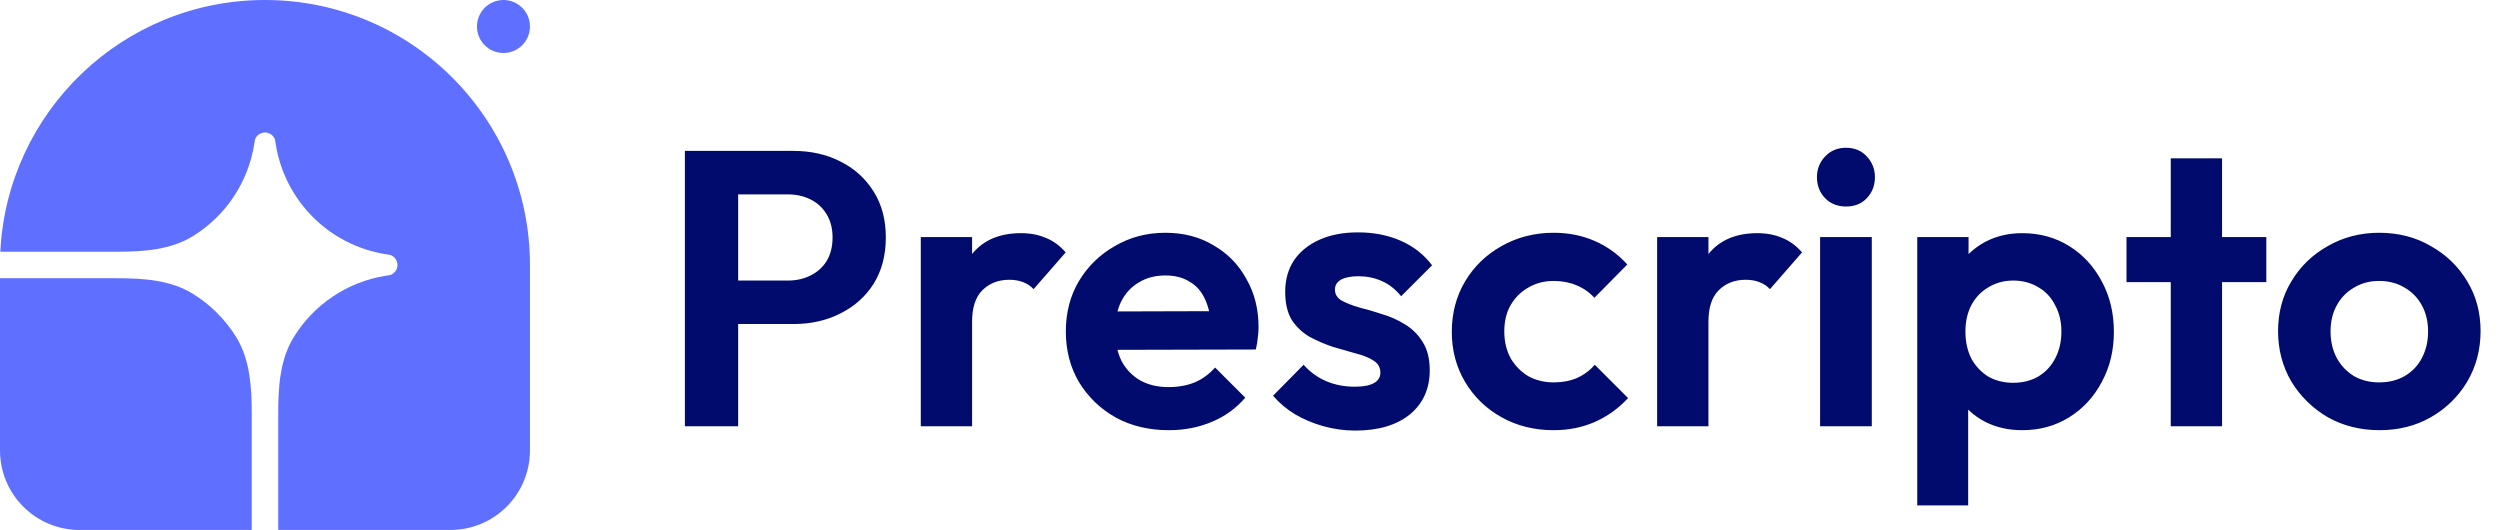
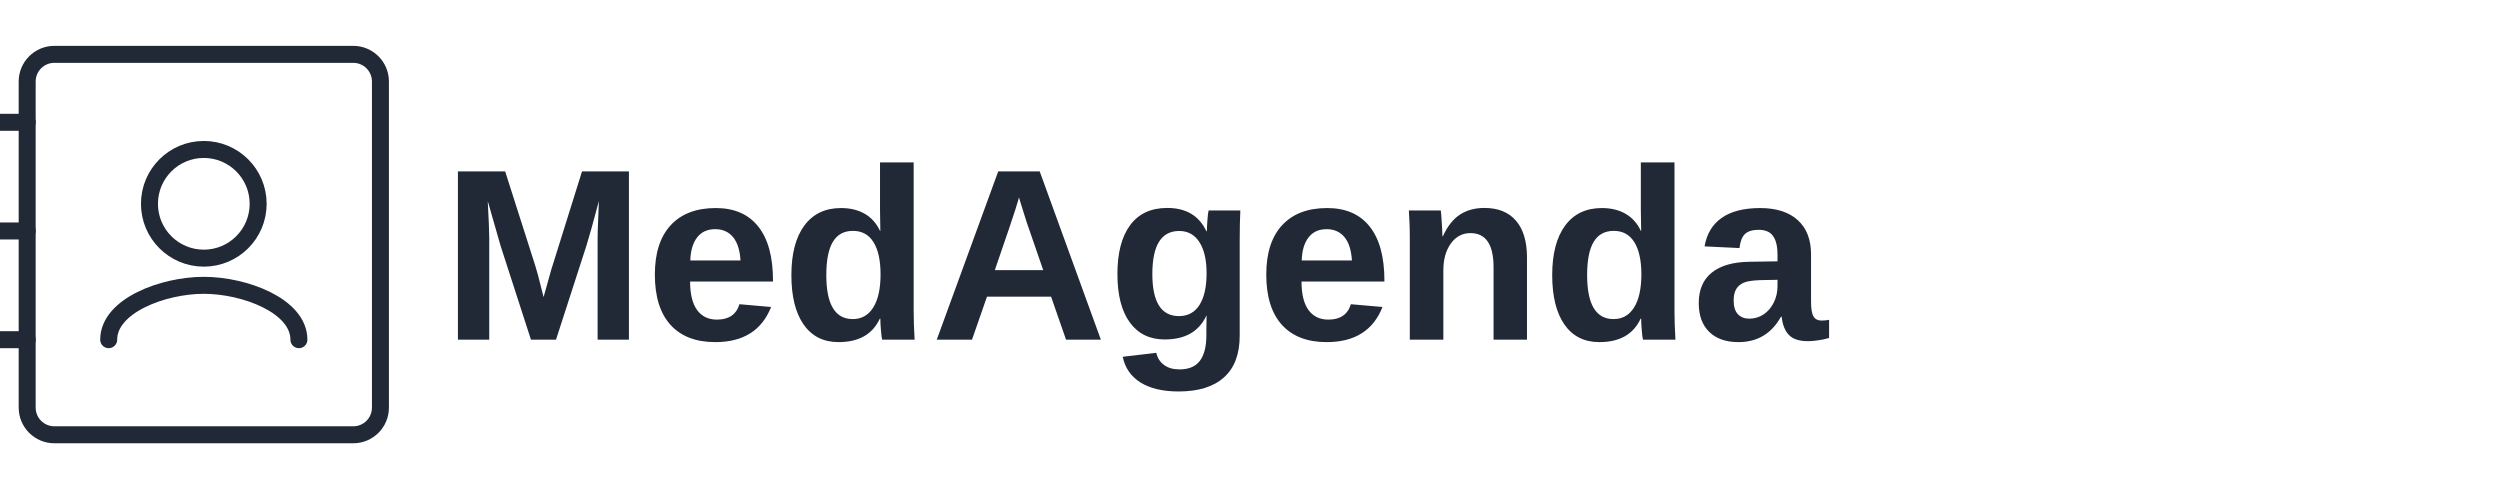
- <svg xmlns="http://www.w3.org/2000/svg" width="217" height="46" viewBox="0 0 217 46" fill="none">
-   <path d="M23 0C35.703 0 46 10.297 46 23V39.1C46 40.93 45.273 42.685 43.979 43.979C42.685 45.273 40.93 46 39.1 46H24.15V35.91C24.15 33.608 24.29 31.223 25.497 29.263C26.362 27.859 27.518 26.657 28.888 25.738C30.258 24.82 31.81 24.208 33.437 23.942L33.878 23.871C34.059 23.808 34.217 23.691 34.328 23.535C34.44 23.379 34.5 23.192 34.5 23C34.5 22.808 34.44 22.621 34.328 22.465C34.217 22.309 34.059 22.192 33.878 22.129L33.437 22.058C31.059 21.67 28.863 20.544 27.159 18.84C25.456 17.137 24.33 14.941 23.942 12.563L23.87 12.122C23.808 11.941 23.691 11.783 23.535 11.671C23.379 11.56 23.192 11.5 23 11.5C22.808 11.5 22.621 11.56 22.465 11.671C22.309 11.783 22.191 11.941 22.129 12.122L22.058 12.563C21.792 14.19 21.18 15.742 20.261 17.111C19.343 18.481 18.141 19.638 16.737 20.502C14.777 21.71 12.392 21.85 10.09 21.85H0.027C0.629 9.682 10.683 0 23 0Z" fill="#5F6FFF" />
-   <path d="M0 24.15H10.09C12.392 24.15 14.777 24.29 16.737 25.498C18.269 26.442 19.558 27.731 20.502 29.263C21.71 31.223 21.85 33.608 21.85 35.91V46H6.9C5.07 46 3.315 45.273 2.021 43.979C0.727 42.685 0 40.93 0 39.1L0 24.15ZM46 2.3C46 2.91 45.758 3.495 45.326 3.926C44.895 4.358 44.31 4.6 43.7 4.6C43.09 4.6 42.505 4.358 42.074 3.926C41.642 3.495 41.4 2.91 41.4 2.3C41.4 1.69 41.642 1.105 42.074 0.674C42.505 0.242 43.09 0 43.7 0C44.31 0 44.895 0.242 45.326 0.674C45.758 1.105 46 1.69 46 2.3Z" fill="#5F6FFF" />
-   <path d="M62.848 28.126V24.352H68.39C69.115 24.352 69.773 24.205 70.362 23.91C70.951 23.615 71.416 23.196 71.756 22.652C72.096 22.085 72.266 21.405 72.266 20.612C72.266 19.841 72.096 19.173 71.756 18.606C71.416 18.039 70.951 17.609 70.362 17.314C69.773 17.019 69.115 16.872 68.39 16.872H62.848V13.098H68.866C70.385 13.098 71.745 13.404 72.946 14.016C74.17 14.628 75.133 15.501 75.836 16.634C76.539 17.745 76.89 19.071 76.89 20.612C76.89 22.153 76.539 23.491 75.836 24.624C75.133 25.735 74.17 26.596 72.946 27.208C71.745 27.82 70.385 28.126 68.866 28.126H62.848ZM59.448 37V13.098H64.072V37H59.448ZM79.923 37V20.578H84.377V37H79.923ZM84.377 27.922L82.643 26.766C82.847 24.749 83.436 23.162 84.411 22.006C85.386 20.827 86.791 20.238 88.627 20.238C89.421 20.238 90.135 20.374 90.769 20.646C91.404 20.895 91.982 21.315 92.503 21.904L89.715 25.1C89.466 24.828 89.16 24.624 88.797 24.488C88.457 24.352 88.061 24.284 87.607 24.284C86.655 24.284 85.873 24.59 85.261 25.202C84.672 25.791 84.377 26.698 84.377 27.922ZM101.457 37.34C99.734 37.34 98.204 36.977 96.867 36.252C95.529 35.504 94.464 34.484 93.671 33.192C92.9 31.9 92.515 30.427 92.515 28.772C92.515 27.14 92.889 25.689 93.637 24.42C94.407 23.128 95.45 22.108 96.765 21.36C98.079 20.589 99.541 20.204 101.151 20.204C102.738 20.204 104.132 20.567 105.333 21.292C106.557 21.995 107.509 22.969 108.189 24.216C108.892 25.44 109.243 26.834 109.243 28.398C109.243 28.693 109.22 28.999 109.175 29.316C109.152 29.611 109.096 29.951 109.005 30.336L95.201 30.37V27.038L106.931 27.004L105.129 28.398C105.084 27.423 104.902 26.607 104.585 25.95C104.29 25.293 103.848 24.794 103.259 24.454C102.692 24.091 101.99 23.91 101.151 23.91C100.267 23.91 99.496 24.114 98.839 24.522C98.181 24.907 97.671 25.463 97.309 26.188C96.969 26.891 96.799 27.729 96.799 28.704C96.799 29.701 96.98 30.574 97.343 31.322C97.728 32.047 98.272 32.614 98.975 33.022C99.677 33.407 100.494 33.6 101.423 33.6C102.262 33.6 103.021 33.464 103.701 33.192C104.381 32.897 104.97 32.467 105.469 31.9L108.087 34.518C107.294 35.447 106.319 36.15 105.163 36.626C104.03 37.102 102.794 37.34 101.457 37.34ZM117.641 37.374C116.712 37.374 115.794 37.249 114.887 37C114.003 36.751 113.187 36.411 112.439 35.98C111.691 35.527 111.045 34.983 110.501 34.348L113.153 31.662C113.72 32.297 114.377 32.773 115.125 33.09C115.873 33.407 116.701 33.566 117.607 33.566C118.333 33.566 118.877 33.464 119.239 33.26C119.625 33.056 119.817 32.75 119.817 32.342C119.817 31.889 119.613 31.537 119.205 31.288C118.82 31.039 118.31 30.835 117.675 30.676C117.041 30.495 116.372 30.302 115.669 30.098C114.989 29.871 114.332 29.588 113.697 29.248C113.063 28.885 112.541 28.398 112.133 27.786C111.748 27.151 111.555 26.335 111.555 25.338C111.555 24.295 111.805 23.389 112.303 22.618C112.825 21.847 113.561 21.247 114.513 20.816C115.465 20.385 116.587 20.17 117.879 20.17C119.239 20.17 120.463 20.408 121.551 20.884C122.662 21.36 123.58 22.074 124.305 23.026L121.619 25.712C121.121 25.1 120.554 24.658 119.919 24.386C119.307 24.114 118.639 23.978 117.913 23.978C117.256 23.978 116.746 24.08 116.383 24.284C116.043 24.488 115.873 24.771 115.873 25.134C115.873 25.542 116.066 25.859 116.451 26.086C116.859 26.313 117.381 26.517 118.015 26.698C118.65 26.857 119.307 27.049 119.987 27.276C120.69 27.48 121.347 27.775 121.959 28.16C122.594 28.545 123.104 29.055 123.489 29.69C123.897 30.325 124.101 31.141 124.101 32.138C124.101 33.747 123.523 35.028 122.367 35.98C121.211 36.909 119.636 37.374 117.641 37.374ZM134.857 37.34C133.179 37.34 131.672 36.966 130.335 36.218C128.997 35.47 127.943 34.45 127.173 33.158C126.402 31.866 126.017 30.415 126.017 28.806C126.017 27.174 126.402 25.712 127.173 24.42C127.943 23.128 128.997 22.108 130.335 21.36C131.695 20.589 133.202 20.204 134.857 20.204C136.149 20.204 137.339 20.442 138.427 20.918C139.515 21.394 140.455 22.074 141.249 22.958L138.393 25.848C137.962 25.372 137.441 25.009 136.829 24.76C136.239 24.511 135.582 24.386 134.857 24.386C134.041 24.386 133.304 24.579 132.647 24.964C132.012 25.327 131.502 25.837 131.117 26.494C130.754 27.129 130.573 27.888 130.573 28.772C130.573 29.633 130.754 30.404 131.117 31.084C131.502 31.741 132.012 32.263 132.647 32.648C133.304 33.011 134.041 33.192 134.857 33.192C135.605 33.192 136.273 33.067 136.863 32.818C137.475 32.546 137.996 32.161 138.427 31.662L141.317 34.552C140.478 35.459 139.515 36.15 138.427 36.626C137.339 37.102 136.149 37.34 134.857 37.34ZM143.839 37V20.578H148.293V37H143.839ZM148.293 27.922L146.559 26.766C146.763 24.749 147.353 23.162 148.327 22.006C149.302 20.827 150.707 20.238 152.543 20.238C153.337 20.238 154.051 20.374 154.685 20.646C155.32 20.895 155.898 21.315 156.419 21.904L153.631 25.1C153.382 24.828 153.076 24.624 152.713 24.488C152.373 24.352 151.977 24.284 151.523 24.284C150.571 24.284 149.789 24.59 149.177 25.202C148.588 25.791 148.293 26.698 148.293 27.922ZM157.984 37V20.578H162.472V37H157.984ZM160.228 17.926C159.502 17.926 158.902 17.688 158.426 17.212C157.95 16.713 157.712 16.101 157.712 15.376C157.712 14.673 157.95 14.073 158.426 13.574C158.902 13.075 159.502 12.826 160.228 12.826C160.976 12.826 161.576 13.075 162.03 13.574C162.506 14.073 162.744 14.673 162.744 15.376C162.744 16.101 162.506 16.713 162.03 17.212C161.576 17.688 160.976 17.926 160.228 17.926ZM175.529 37.34C174.351 37.34 173.285 37.102 172.333 36.626C171.381 36.127 170.622 35.459 170.055 34.62C169.489 33.781 169.183 32.818 169.137 31.73V25.916C169.183 24.828 169.489 23.865 170.055 23.026C170.645 22.165 171.404 21.485 172.333 20.986C173.285 20.487 174.351 20.238 175.529 20.238C177.048 20.238 178.408 20.612 179.609 21.36C180.811 22.108 181.751 23.128 182.431 24.42C183.134 25.712 183.485 27.174 183.485 28.806C183.485 30.415 183.134 31.866 182.431 33.158C181.751 34.45 180.811 35.47 179.609 36.218C178.408 36.966 177.048 37.34 175.529 37.34ZM174.747 33.226C175.563 33.226 176.289 33.045 176.923 32.682C177.558 32.297 178.045 31.775 178.385 31.118C178.748 30.438 178.929 29.656 178.929 28.772C178.929 27.911 178.748 27.151 178.385 26.494C178.045 25.814 177.558 25.293 176.923 24.93C176.289 24.545 175.563 24.352 174.747 24.352C173.954 24.352 173.24 24.545 172.605 24.93C171.971 25.293 171.472 25.814 171.109 26.494C170.769 27.151 170.599 27.911 170.599 28.772C170.599 29.656 170.769 30.438 171.109 31.118C171.472 31.775 171.959 32.297 172.571 32.682C173.206 33.045 173.931 33.226 174.747 33.226ZM166.417 43.868V20.578H170.871V24.896L170.123 28.874L170.837 32.852V43.868H166.417ZM188.421 37V13.744H192.875V37H188.421ZM184.579 24.488V20.578H196.717V24.488H184.579ZM206.542 37.34C204.887 37.34 203.391 36.966 202.054 36.218C200.739 35.447 199.685 34.416 198.892 33.124C198.121 31.809 197.736 30.347 197.736 28.738C197.736 27.129 198.121 25.689 198.892 24.42C199.662 23.128 200.716 22.108 202.054 21.36C203.391 20.589 204.876 20.204 206.508 20.204C208.185 20.204 209.681 20.589 210.996 21.36C212.333 22.108 213.387 23.128 214.158 24.42C214.928 25.689 215.314 27.129 215.314 28.738C215.314 30.347 214.928 31.809 214.158 33.124C213.387 34.416 212.333 35.447 210.996 36.218C209.681 36.966 208.196 37.34 206.542 37.34ZM206.508 33.192C207.346 33.192 208.083 33.011 208.718 32.648C209.375 32.263 209.874 31.741 210.214 31.084C210.576 30.404 210.758 29.633 210.758 28.772C210.758 27.911 210.576 27.151 210.214 26.494C209.851 25.837 209.352 25.327 208.718 24.964C208.083 24.579 207.346 24.386 206.508 24.386C205.692 24.386 204.966 24.579 204.332 24.964C203.697 25.327 203.198 25.837 202.836 26.494C202.473 27.151 202.292 27.911 202.292 28.772C202.292 29.633 202.473 30.404 202.836 31.084C203.198 31.741 203.697 32.263 204.332 32.648C204.966 33.011 205.692 33.192 206.508 33.192Z" fill="#000B6D" />
+ <svg xmlns="http://www.w3.org/2000/svg" width="368" height="72" viewBox="0 0 368 72" fill="none">
+   <g stroke="#212836" stroke-width="2.5" stroke-linecap="round" stroke-linejoin="round">
+     <rect x="4" y="8" width="52" height="56" rx="4" />
+     <circle cx="30" cy="30" r="8" />
+     <path d="M16 50c0-5 8-8 14-8s14 3 14 8" />
+     <line x1="0" y1="18" x2="4" y2="18" />
+     <line x1="0" y1="34" x2="4" y2="34" />
+     <line x1="0" y1="50" x2="4" y2="50" />
+   </g>
+   <text x="65" y="50" font-family="Arial, Helvetica, sans-serif" font-size="36" fill="#212836" font-weight="bold">
+     MedAgenda
+   </text>
</svg>
